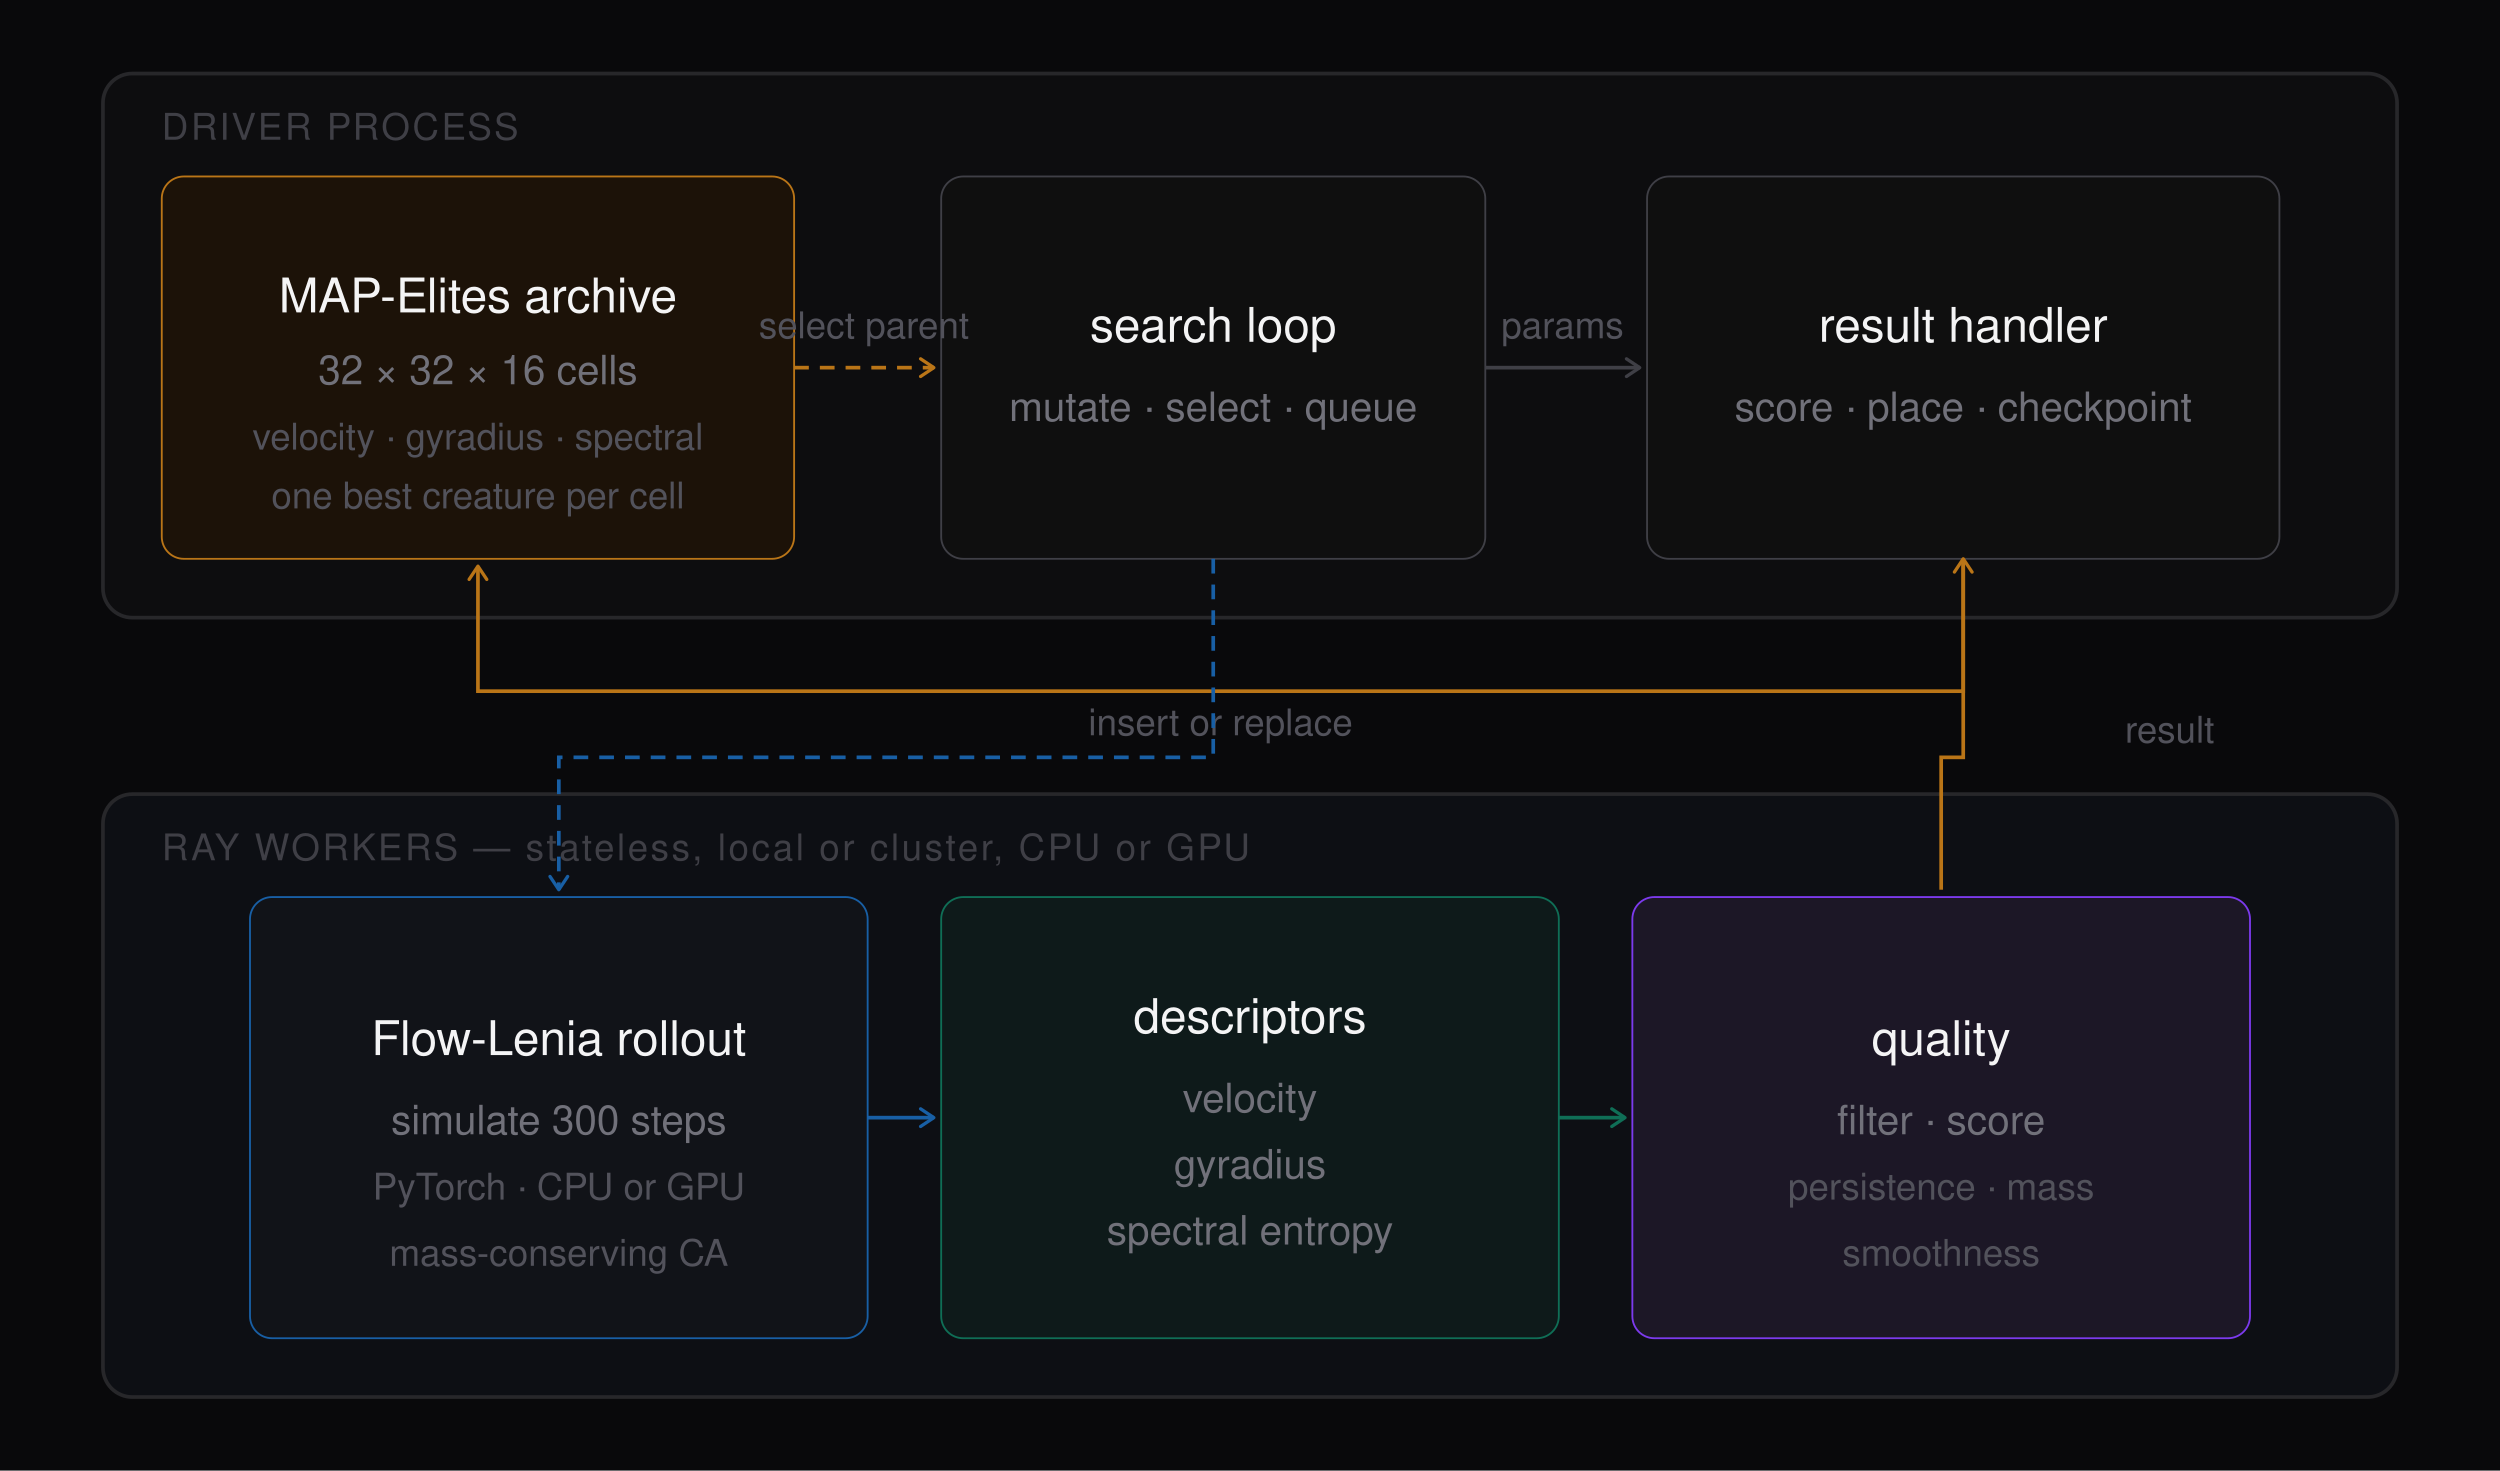
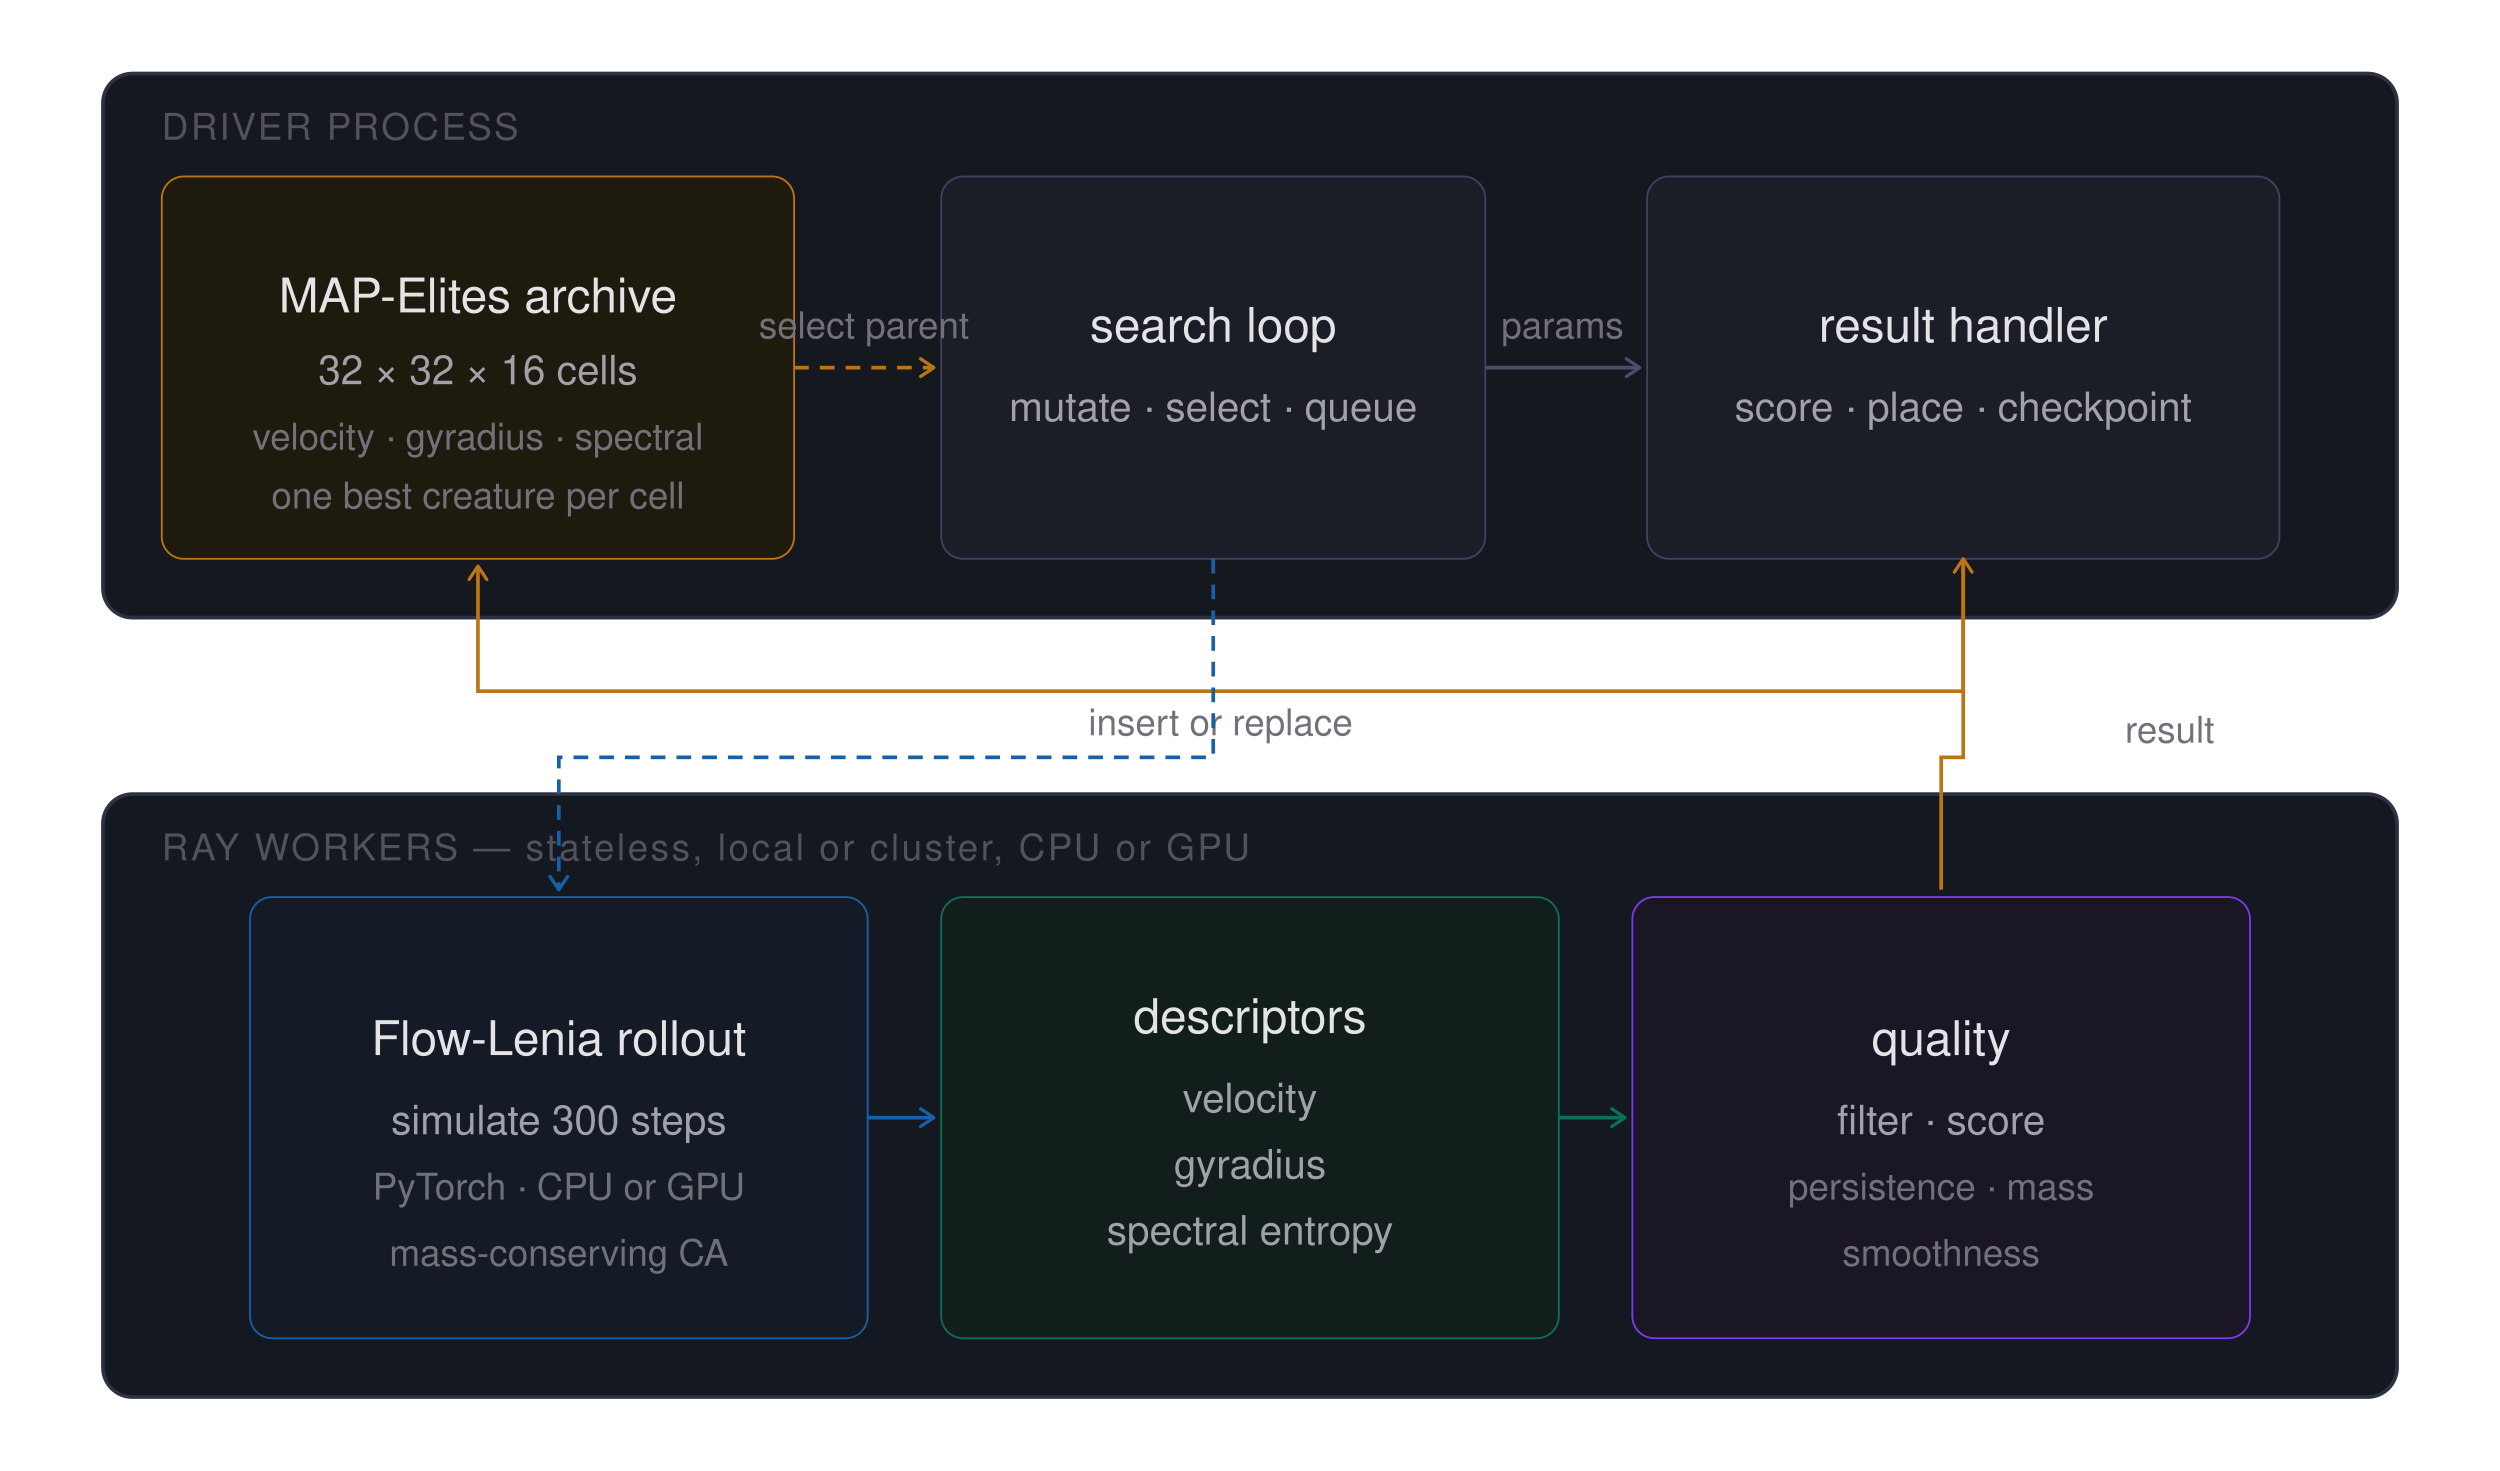
<svg xmlns="http://www.w3.org/2000/svg" width="100%" viewBox="0 0 680 400" role="img">
  <defs>
    <marker id="arrow" viewBox="0 0 10 10" refX="8" refY="5" markerWidth="6" markerHeight="6" orient="auto-start-reverse">
      <path d="M2 1L8 5L2 9" fill="none" stroke="context-stroke" stroke-width="1.5" stroke-linecap="round" stroke-linejoin="round" />
    </marker>
    <style>
      text { font-family: -apple-system, BlinkMacSystemFont, "Segoe UI", Helvetica, Arial, sans-serif; }
-       .th   { font-size: 13px; font-weight: 500; fill: #f4f4f5; }
-       .ts   { font-size: 11px; font-weight: 400; fill: #71717a; }
-       .tsa  { font-size: 10px; font-weight: 400; fill: #52525b; }
-       .tlabel { font-size: 10px; font-weight: 500; fill: #3f3f46; letter-spacing: 0.07em; }
+       .th     { font-size: 13px; font-weight: 500; fill: #e4e4e7; }
+       .ts     { font-size: 11px; font-weight: 400; fill: #a1a1aa; }
+       .tsa    { font-size: 10px; font-weight: 400; fill: #71717a; }
+       .tlabel { font-size: 10px; font-weight: 500; fill: #52525b; letter-spacing: 0.07em; }
    </style>
  </defs>
-   <rect x="0" y="0" width="680" height="400" fill="#09090b" />
-   <rect x="28" y="20" width="624" height="148" rx="8" fill="#0d0d0f" stroke="#27272a" stroke-width="1" />
+   <rect x="28" y="20" width="624" height="148" rx="8" fill="#16181f" stroke="#2e3044" stroke-width="1" />
  <text class="tlabel" x="44" y="38">DRIVER PROCESS</text>
-   <rect x="44" y="48" width="172" height="104" rx="6" fill="#1c1208" stroke="#ba7517" stroke-width="0.5" />
+   <rect x="44" y="48" width="172" height="104" rx="6" fill="#1f1a0e" stroke="#ba7517" stroke-width="0.5" />
  <text class="th" x="130" y="82" text-anchor="middle" dominant-baseline="central">MAP-Elites archive</text>
  <text class="ts" x="130" y="102" text-anchor="middle" dominant-baseline="central">32 × 32 × 16 cells</text>
  <text class="tsa" x="130" y="120" text-anchor="middle" dominant-baseline="central">velocity · gyradius · spectral</text>
  <text class="tsa" x="130" y="136" text-anchor="middle" dominant-baseline="central">one best creature per cell</text>
-   <rect x="256" y="48" width="148" height="104" rx="6" fill="#0f0f0f" stroke="#3f3f46" stroke-width="0.5" />
+   <rect x="256" y="48" width="148" height="104" rx="6" fill="#1c1e27" stroke="#3e4160" stroke-width="0.5" />
  <text class="th" x="330" y="90" text-anchor="middle" dominant-baseline="central">search loop</text>
  <text class="ts" x="330" y="112" text-anchor="middle" dominant-baseline="central">mutate · select · queue</text>
-   <rect x="448" y="48" width="172" height="104" rx="6" fill="#0f0f0f" stroke="#3f3f46" stroke-width="0.5" />
+   <rect x="448" y="48" width="172" height="104" rx="6" fill="#1c1e27" stroke="#3e4160" stroke-width="0.5" />
  <text class="th" x="534" y="90" text-anchor="middle" dominant-baseline="central">result handler</text>
  <text class="ts" x="534" y="112" text-anchor="middle" dominant-baseline="central">score · place · checkpoint</text>
  <path d="M216 100 L254 100" fill="none" stroke="#ba7517" stroke-width="1" stroke-dasharray="4 3" marker-end="url(#arrow)" />
  <text class="tsa" x="235" y="92" text-anchor="middle">select parent</text>
-   <path d="M404 100 L446 100" fill="none" stroke="#3f3f46" stroke-width="1" marker-end="url(#arrow)" />
+   <path d="M404 100 L446 100" fill="none" stroke="#4a4e6a" stroke-width="1" marker-end="url(#arrow)" />
  <text class="tsa" x="425" y="92" text-anchor="middle">params</text>
  <path d="M534 152 L534 188 L130 188 L130 154" fill="none" stroke="#ba7517" stroke-width="1" marker-end="url(#arrow)" />
  <text class="tsa" x="332" y="200" text-anchor="middle">insert or replace</text>
-   <rect x="28" y="216" width="624" height="164" rx="8" fill="#0d0f14" stroke="#27272a" stroke-width="1" />
+   <rect x="28" y="216" width="624" height="164" rx="8" fill="#141820" stroke="#2e3044" stroke-width="1" />
  <text class="tlabel" x="44" y="234">RAY WORKERS — stateless, local or cluster, CPU or GPU</text>
-   <rect x="68" y="244" width="168" height="120" rx="6" fill="#111318" stroke="#185fa5" stroke-width="0.5" />
+   <rect x="68" y="244" width="168" height="120" rx="6" fill="#141a26" stroke="#185fa5" stroke-width="0.5" />
  <text class="th" x="152" y="284" text-anchor="middle" dominant-baseline="central">Flow-Lenia rollout</text>
  <text class="ts" x="152" y="306" text-anchor="middle" dominant-baseline="central">simulate 300 steps</text>
  <text class="tsa" x="152" y="324" text-anchor="middle" dominant-baseline="central">PyTorch · CPU or GPU</text>
  <text class="tsa" x="152" y="342" text-anchor="middle" dominant-baseline="central">mass-conserving CA</text>
-   <rect x="256" y="244" width="168" height="120" rx="6" fill="#0e1a1a" stroke="#0f6e56" stroke-width="0.5" />
+   <rect x="256" y="244" width="168" height="120" rx="6" fill="#121e1c" stroke="#0f6e56" stroke-width="0.5" />
  <text class="th" x="340" y="278" text-anchor="middle" dominant-baseline="central">descriptors</text>
  <text class="ts" x="340" y="300" text-anchor="middle" dominant-baseline="central">velocity</text>
  <text class="ts" x="340" y="318" text-anchor="middle" dominant-baseline="central">gyradius</text>
  <text class="ts" x="340" y="336" text-anchor="middle" dominant-baseline="central">spectral entropy</text>
-   <rect x="444" y="244" width="168" height="120" rx="6" fill="#1c1726" stroke="#7c3aed" stroke-width="0.5" />
+   <rect x="444" y="244" width="168" height="120" rx="6" fill="#1a1626" stroke="#7c3aed" stroke-width="0.5" />
  <text class="th" x="528" y="284" text-anchor="middle" dominant-baseline="central">quality</text>
  <text class="ts" x="528" y="306" text-anchor="middle" dominant-baseline="central">filter · score</text>
  <text class="tsa" x="528" y="324" text-anchor="middle" dominant-baseline="central">persistence · mass</text>
  <text class="tsa" x="528" y="342" text-anchor="middle" dominant-baseline="central">smoothness</text>
  <path d="M236 304 L254 304" fill="none" stroke="#185fa5" stroke-width="1" marker-end="url(#arrow)" />
  <path d="M424 304 L442 304" fill="none" stroke="#0f6e56" stroke-width="1" marker-end="url(#arrow)" />
  <path d="M330 152 L330 206 L152 206 L152 242" fill="none" stroke="#185fa5" stroke-width="1" stroke-dasharray="4 3" marker-end="url(#arrow)" />
  <path d="M528 242 L528 206 L534 206 L534 152" fill="none" stroke="#ba7517" stroke-width="1" marker-end="url(#arrow)" />
  <text class="tsa" x="578" y="202" text-anchor="start">result</text>
</svg>
